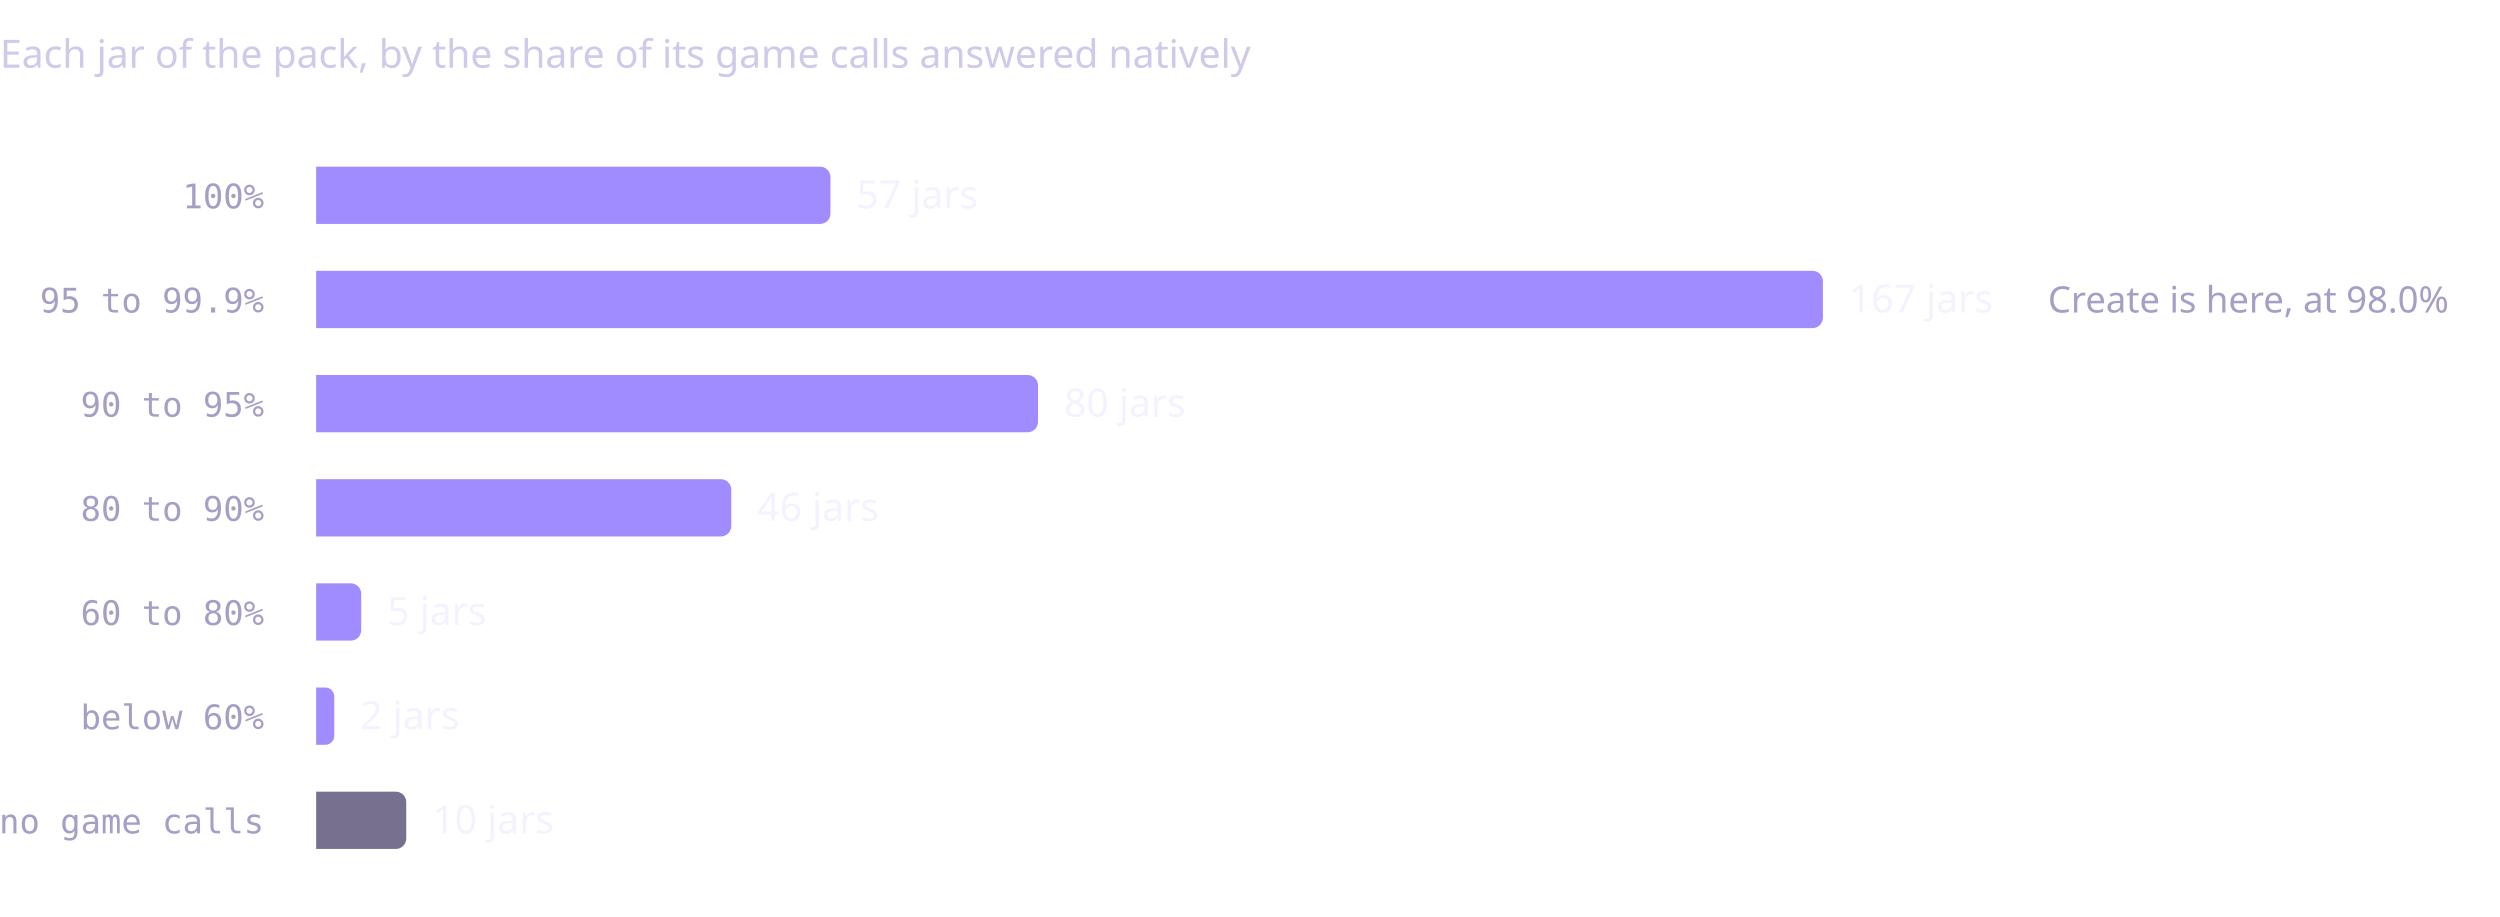
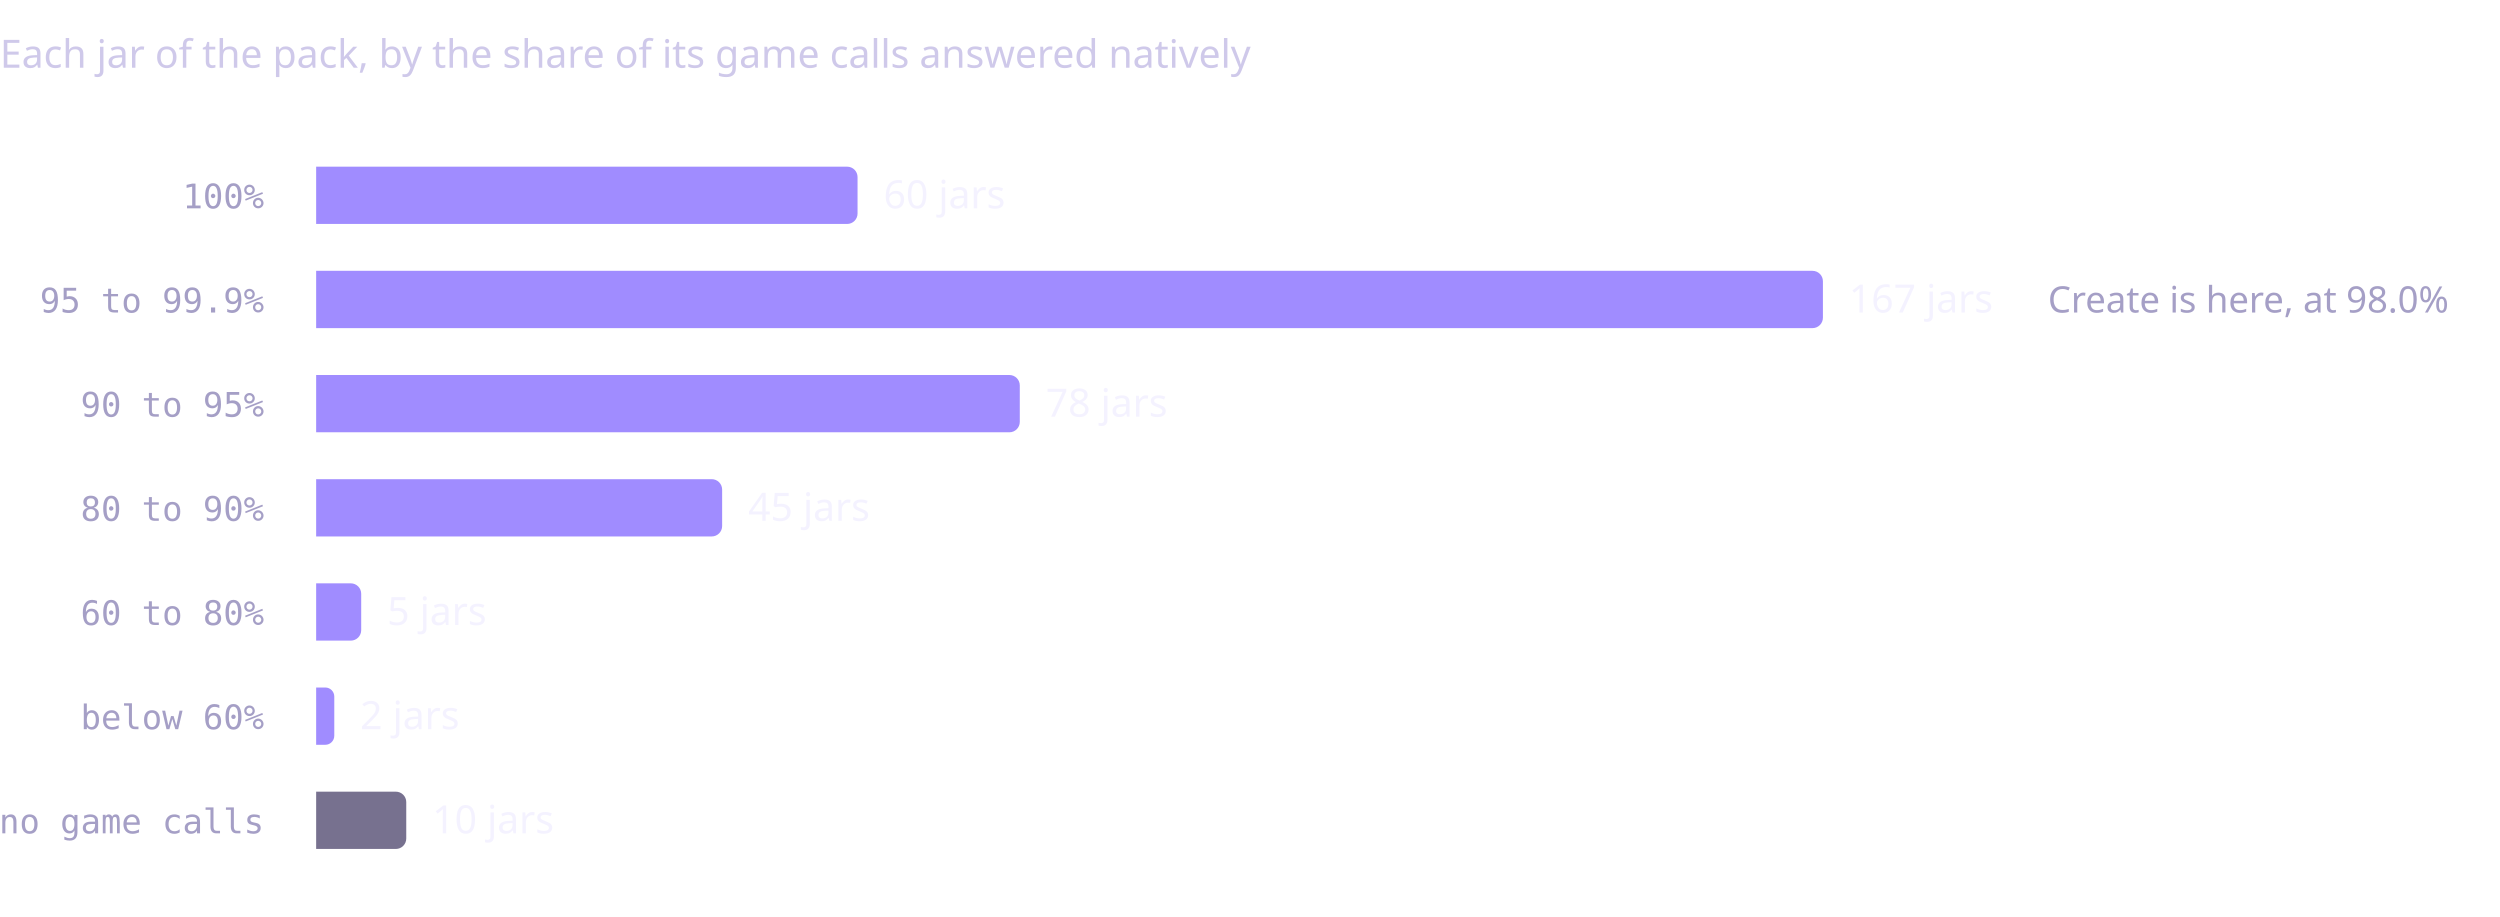
<svg xmlns="http://www.w3.org/2000/svg" viewBox="0 0 960 352" width="960" height="352" role="img" aria-labelledby="t d">
  <text x="0.0" y="26.0" font-family="'HZ Geist', sans-serif" font-weight="400" font-size="15" fill="#cfc9ea">Each jar of the pack, by the share of its game calls answered natively</text>
  <text x="101.4" y="80.0" font-family="'HZ Geist Mono', ui-monospace, monospace" font-weight="400" font-size="13" fill="#a59fc6" text-anchor="end">100%</text>
-   <path d="M121.4 64h193.5a4 4 0 0 1 4 4v14a4 4 0 0 1 -4 4h-193.5Z" fill="#a08cff" />
-   <text x="328.9" y="80.0" font-family="'HZ Geist Medium', sans-serif" font-weight="500" font-size="15" fill="#f4f2ff">57 jars</text>
+   <path d="M121.4 64h203.9a4 4 0 0 1 4 4v14a4 4 0 0 1 -4 4h-203.9Z" fill="#a08cff" />
+   <text x="339.3" y="80.0" font-family="'HZ Geist Medium', sans-serif" font-weight="500" font-size="15" fill="#f4f2ff">60 jars</text>
  <text x="101.4" y="120.0" font-family="'HZ Geist Mono', ui-monospace, monospace" font-weight="400" font-size="13" fill="#a59fc6" text-anchor="end">95 to 99.9%</text>
  <path d="M121.4 104h574.6a4 4 0 0 1 4 4v14a4 4 0 0 1 -4 4h-574.6Z" fill="#a08cff" />
  <text x="710.0" y="120.0" font-family="'HZ Geist Medium', sans-serif" font-weight="500" font-size="15" fill="#f4f2ff">167 jars</text>
  <text x="786.4" y="120.0" font-family="'HZ Geist', sans-serif" font-weight="400" font-size="14" fill="#a59fc6">Create is here, at 98.0%</text>
  <text x="101.4" y="160.0" font-family="'HZ Geist Mono', ui-monospace, monospace" font-weight="400" font-size="13" fill="#a59fc6" text-anchor="end">90 to 95%</text>
-   <path d="M121.4 144h273.2a4 4 0 0 1 4 4v14a4 4 0 0 1 -4 4h-273.2Z" fill="#a08cff" />
-   <text x="408.6" y="160.0" font-family="'HZ Geist Medium', sans-serif" font-weight="500" font-size="15" fill="#f4f2ff">80 jars</text>
+   <path d="M121.4 144h266.2a4 4 0 0 1 4 4v14a4 4 0 0 1 -4 4h-266.2Z" fill="#a08cff" />
+   <text x="401.6" y="160.0" font-family="'HZ Geist Medium', sans-serif" font-weight="500" font-size="15" fill="#f4f2ff">78 jars</text>
  <text x="101.4" y="200.0" font-family="'HZ Geist Mono', ui-monospace, monospace" font-weight="400" font-size="13" fill="#a59fc6" text-anchor="end">80 to 90%</text>
-   <path d="M121.4 184h155.4a4 4 0 0 1 4 4v14a4 4 0 0 1 -4 4h-155.4Z" fill="#a08cff" />
-   <text x="290.8" y="200.0" font-family="'HZ Geist Medium', sans-serif" font-weight="500" font-size="15" fill="#f4f2ff">46 jars</text>
+   <path d="M121.4 184h151.9a4 4 0 0 1 4 4v14a4 4 0 0 1 -4 4h-151.9Z" fill="#a08cff" />
+   <text x="287.3" y="200.0" font-family="'HZ Geist Medium', sans-serif" font-weight="500" font-size="15" fill="#f4f2ff">45 jars</text>
  <text x="101.4" y="240.0" font-family="'HZ Geist Mono', ui-monospace, monospace" font-weight="400" font-size="13" fill="#a59fc6" text-anchor="end">60 to 80%</text>
  <path d="M121.4 224h13.3a4 4 0 0 1 4 4v14a4 4 0 0 1 -4 4h-13.3Z" fill="#a08cff" />
  <text x="148.7" y="240.0" font-family="'HZ Geist Medium', sans-serif" font-weight="500" font-size="15" fill="#f4f2ff">5 jars</text>
  <text x="101.4" y="280.0" font-family="'HZ Geist Mono', ui-monospace, monospace" font-weight="400" font-size="13" fill="#a59fc6" text-anchor="end">below 60%</text>
  <path d="M121.4 264h3.5a3.465 3.465 0 0 1 3.465 3.465v15.071a3.465 3.465 0 0 1 -3.465 3.465h-3.5Z" fill="#a08cff" />
  <text x="138.3" y="280.0" font-family="'HZ Geist Medium', sans-serif" font-weight="500" font-size="15" fill="#f4f2ff">2 jars</text>
  <text x="101.4" y="320.0" font-family="'HZ Geist Mono', ui-monospace, monospace" font-weight="400" font-size="13" fill="#a59fc6" text-anchor="end">no game calls</text>
  <path d="M121.4 304h30.6a4 4 0 0 1 4 4v14a4 4 0 0 1 -4 4h-30.6Z" fill="#77718f" />
  <text x="166.0" y="320.0" font-family="'HZ Geist Medium', sans-serif" font-weight="500" font-size="15" fill="#f4f2ff">10 jars</text>
</svg>
